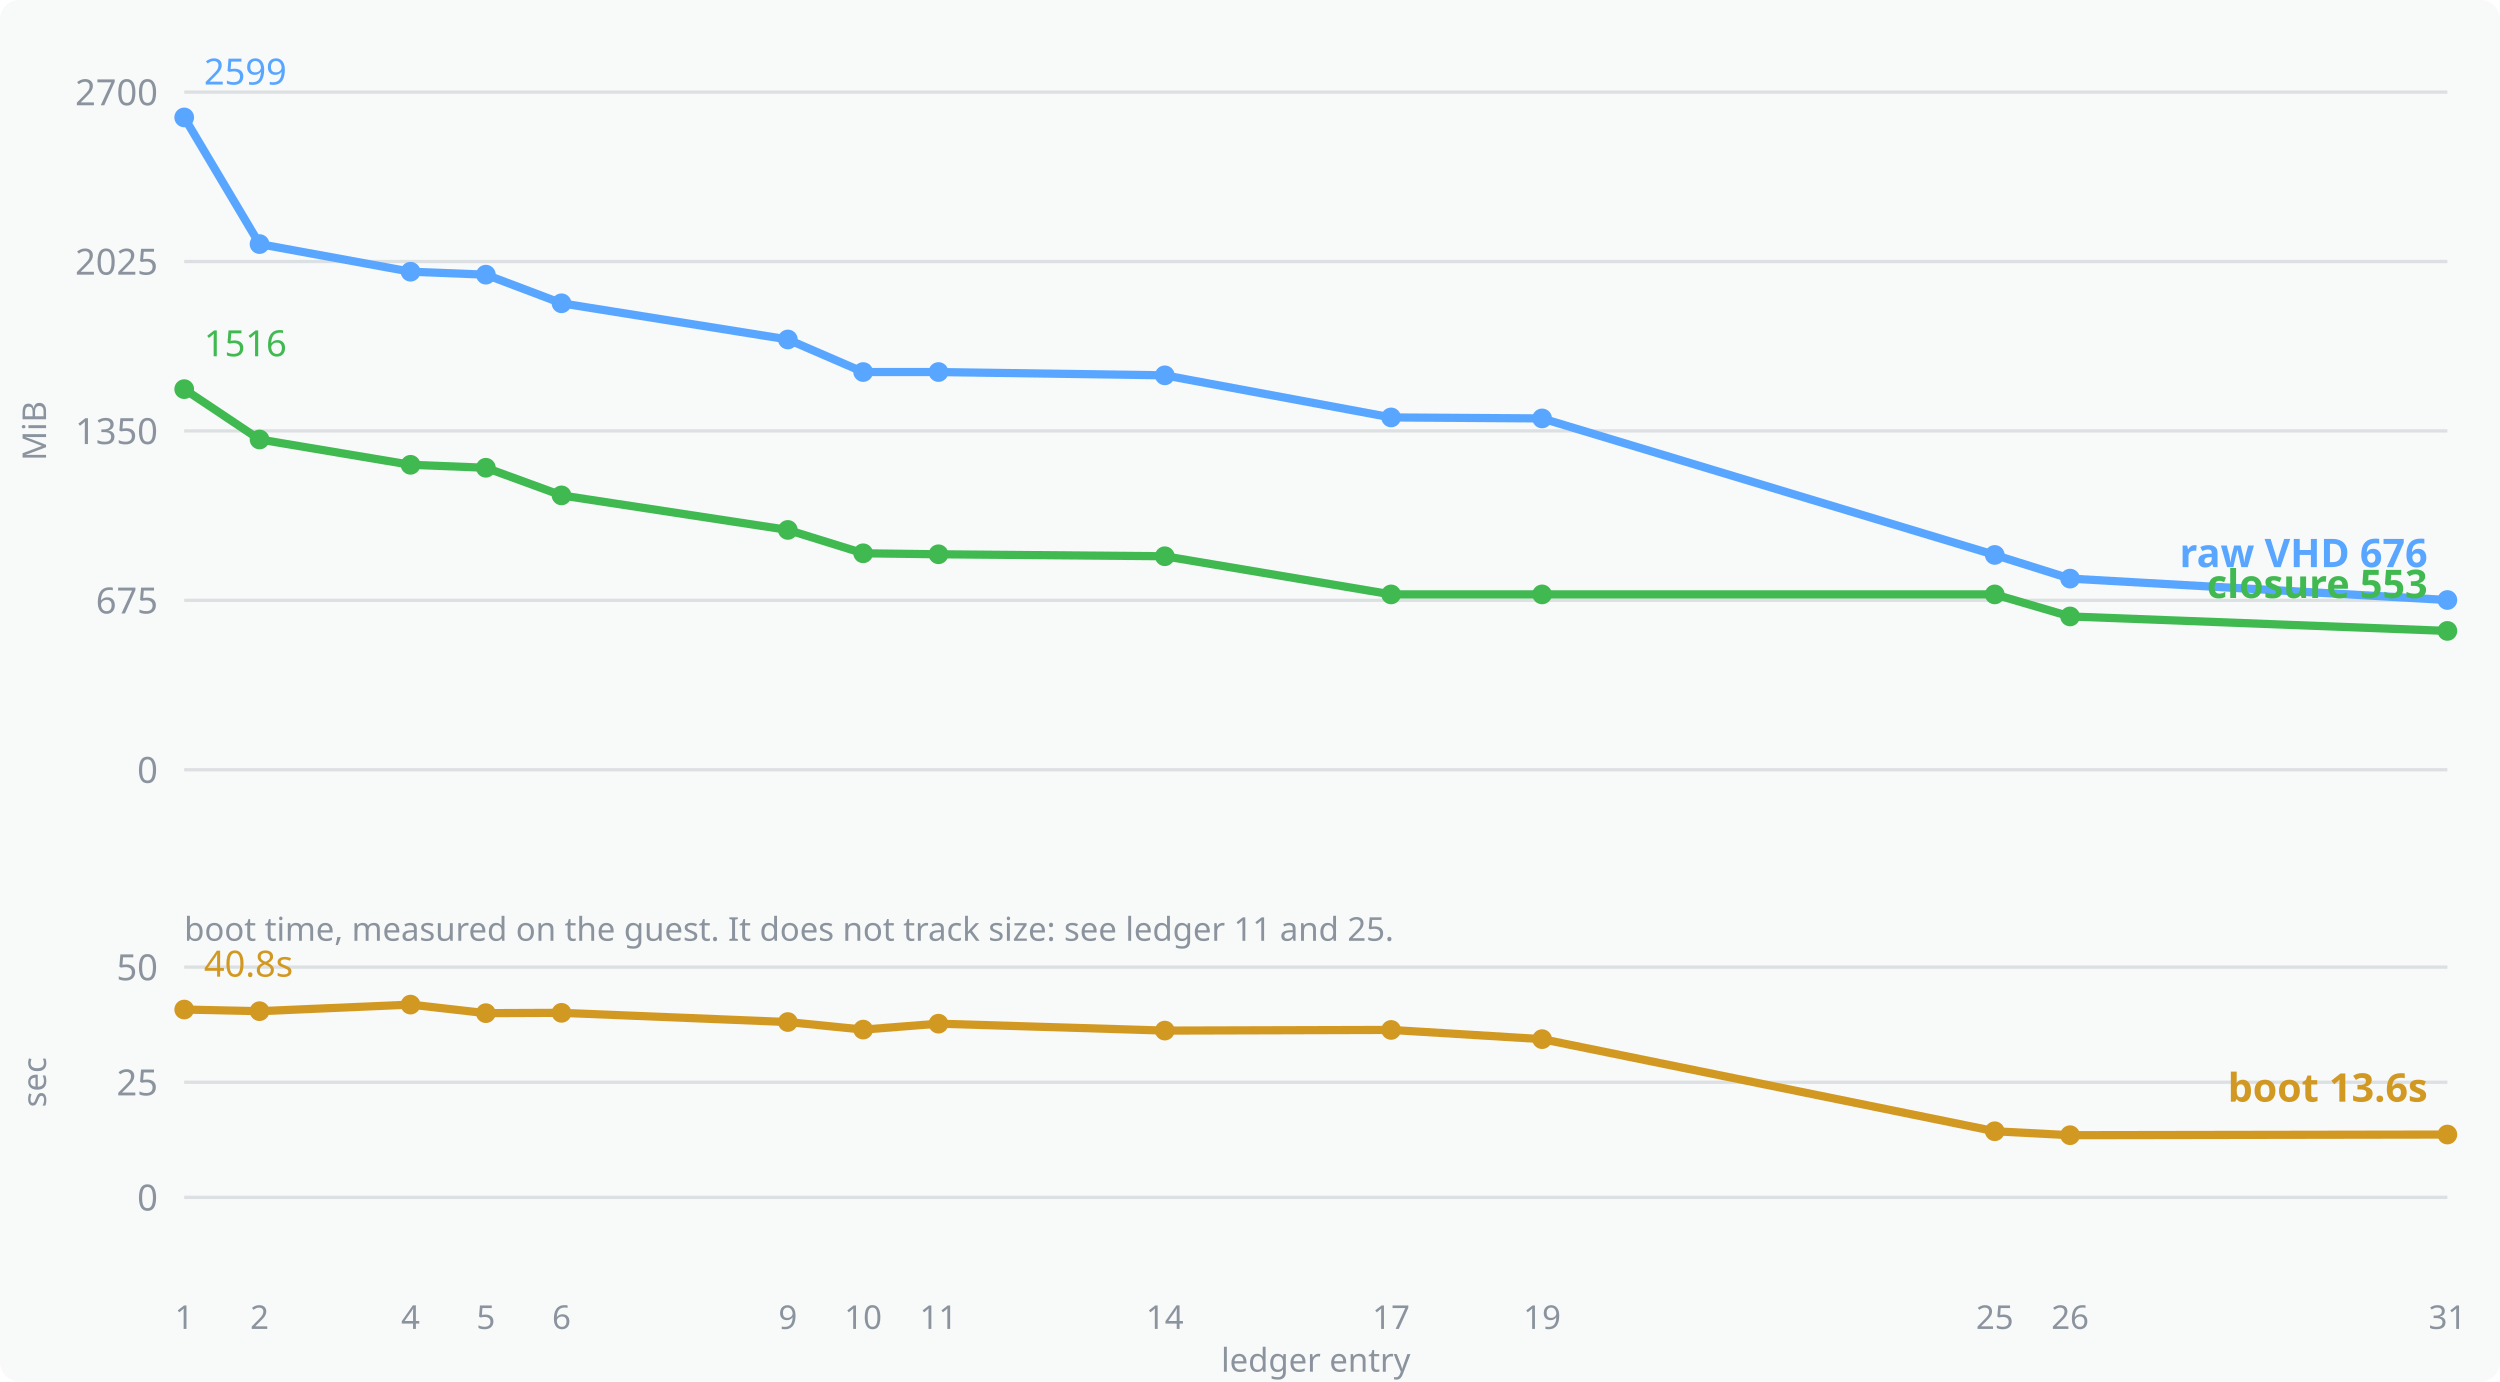
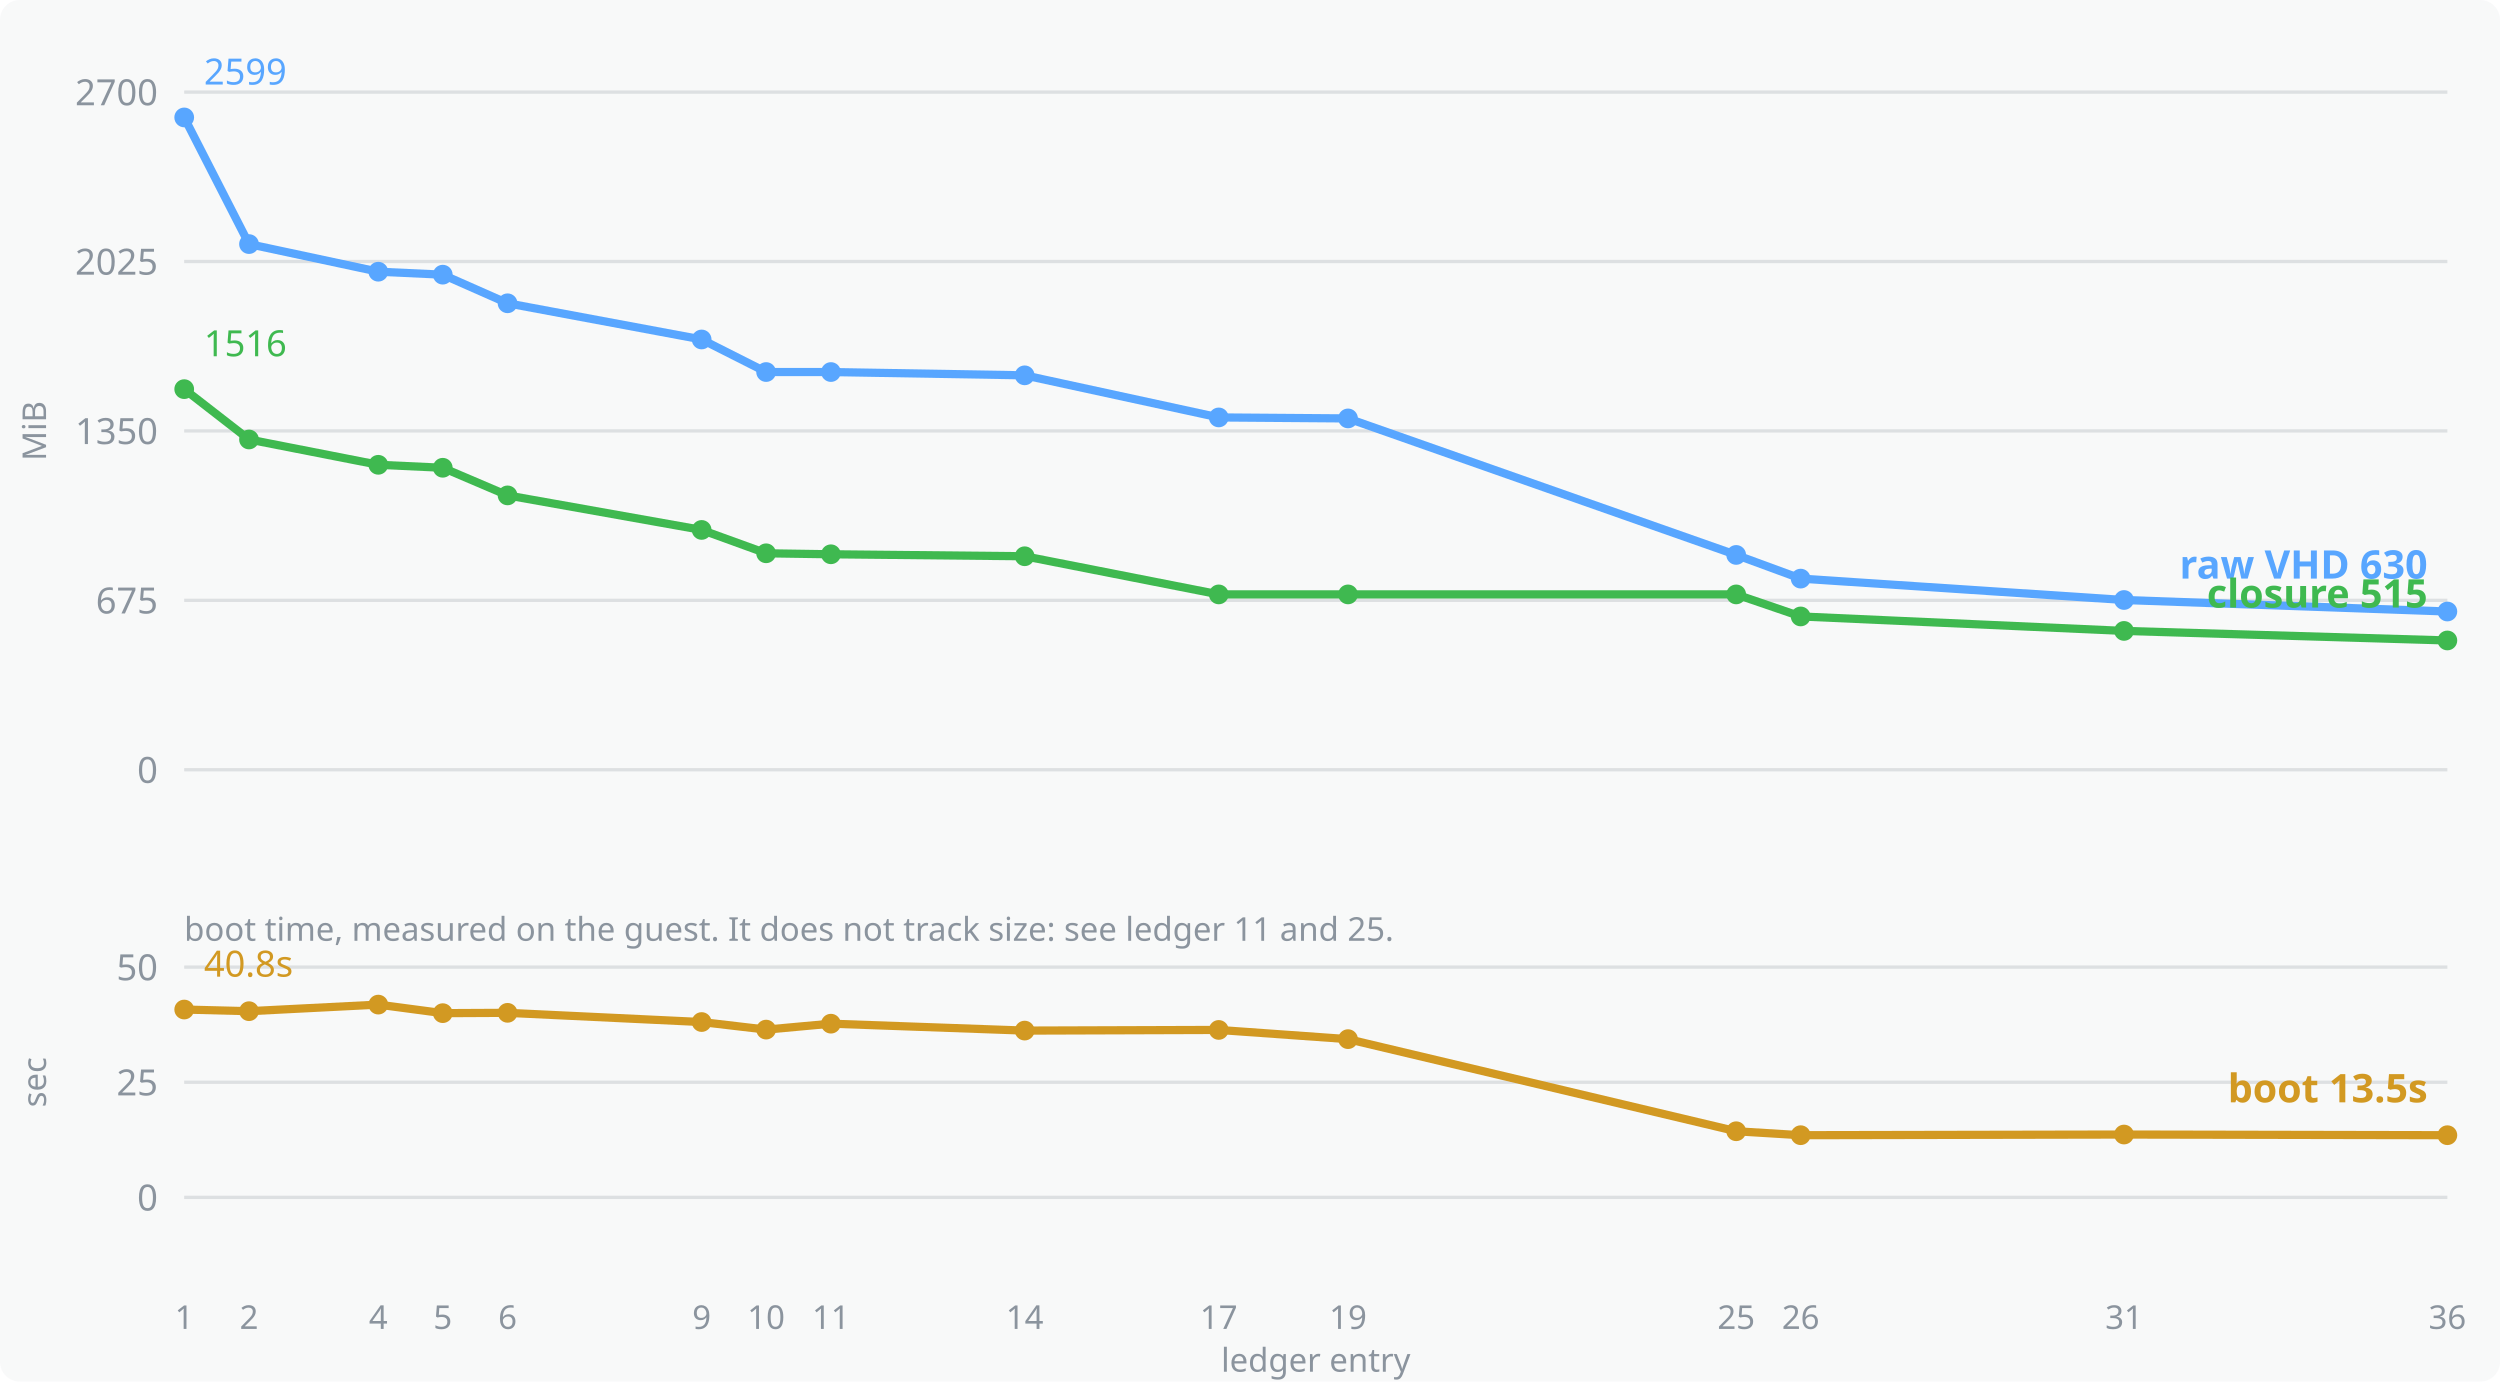
<svg xmlns="http://www.w3.org/2000/svg" viewBox="0 0 760 420" width="760" height="420" font-family="ui-sans-serif,system-ui,sans-serif">
  <rect width="760" height="420" fill="#8b949e" opacity="0.06" rx="6" />
  <line x1="56" y1="234.0" x2="744" y2="234.0" stroke="#8b949e40" stroke-width="1" />
  <text x="48" y="238.0" fill="#8b949e" font-size="11" text-anchor="end">0</text>
  <line x1="56" y1="182.5" x2="744" y2="182.5" stroke="#8b949e40" stroke-width="1" />
  <text x="48" y="186.5" fill="#8b949e" font-size="11" text-anchor="end">675</text>
  <line x1="56" y1="131.0" x2="744" y2="131.0" stroke="#8b949e40" stroke-width="1" />
  <text x="48" y="135.0" fill="#8b949e" font-size="11" text-anchor="end">1350</text>
  <line x1="56" y1="79.5" x2="744" y2="79.5" stroke="#8b949e40" stroke-width="1" />
  <text x="48" y="83.5" fill="#8b949e" font-size="11" text-anchor="end">2025</text>
  <line x1="56" y1="28.0" x2="744" y2="28.0" stroke="#8b949e40" stroke-width="1" />
  <text x="48" y="32.0" fill="#8b949e" font-size="11" text-anchor="end">2700</text>
  <text x="14" y="131.0" fill="#8b949e" font-size="10" text-anchor="middle" transform="rotate(-90 14 131.0)">MiB</text>
  <line x1="56" y1="364.0" x2="744" y2="364.0" stroke="#8b949e40" stroke-width="1" />
  <text x="48" y="368.0" fill="#8b949e" font-size="11" text-anchor="end">0</text>
  <line x1="56" y1="329.0" x2="744" y2="329.0" stroke="#8b949e40" stroke-width="1" />
  <text x="48" y="333.0" fill="#8b949e" font-size="11" text-anchor="end">25</text>
  <line x1="56" y1="294.0" x2="744" y2="294.0" stroke="#8b949e40" stroke-width="1" />
  <text x="48" y="298.0" fill="#8b949e" font-size="11" text-anchor="end">50</text>
  <text x="14" y="329.0" fill="#8b949e" font-size="10" text-anchor="middle" transform="rotate(-90 14 329.0)">sec</text>
  <text x="56" y="286" fill="#8b949e" font-size="10">boot time, measured on the guest. It does not track size: see ledger 11 and 25.</text>
  <text x="56.0" y="404" fill="#8b949e" font-size="10" text-anchor="middle">1</text>
-   <text x="78.9" y="404" fill="#8b949e" font-size="10" text-anchor="middle">2</text>
-   <text x="124.8" y="404" fill="#8b949e" font-size="10" text-anchor="middle">4</text>
-   <text x="147.7" y="404" fill="#8b949e" font-size="10" text-anchor="middle">5</text>
-   <text x="170.7" y="404" fill="#8b949e" font-size="10" text-anchor="middle">6</text>
-   <text x="239.5" y="404" fill="#8b949e" font-size="10" text-anchor="middle">9</text>
-   <text x="262.4" y="404" fill="#8b949e" font-size="10" text-anchor="middle">10</text>
-   <text x="285.3" y="404" fill="#8b949e" font-size="10" text-anchor="middle">11</text>
-   <text x="354.1" y="404" fill="#8b949e" font-size="10" text-anchor="middle">14</text>
-   <text x="422.9" y="404" fill="#8b949e" font-size="10" text-anchor="middle">17</text>
-   <text x="468.8" y="404" fill="#8b949e" font-size="10" text-anchor="middle">19</text>
-   <text x="606.4" y="404" fill="#8b949e" font-size="10" text-anchor="middle">25</text>
-   <text x="629.3" y="404" fill="#8b949e" font-size="10" text-anchor="middle">26</text>
-   <text x="744.0" y="404" fill="#8b949e" font-size="10" text-anchor="middle">31</text>
+   <text x="75.7" y="404" fill="#8b949e" font-size="10" text-anchor="middle">2</text>
+   <text x="115.0" y="404" fill="#8b949e" font-size="10" text-anchor="middle">4</text>
+   <text x="134.6" y="404" fill="#8b949e" font-size="10" text-anchor="middle">5</text>
+   <text x="154.3" y="404" fill="#8b949e" font-size="10" text-anchor="middle">6</text>
+   <text x="213.3" y="404" fill="#8b949e" font-size="10" text-anchor="middle">9</text>
+   <text x="232.9" y="404" fill="#8b949e" font-size="10" text-anchor="middle">10</text>
+   <text x="252.6" y="404" fill="#8b949e" font-size="10" text-anchor="middle">11</text>
+   <text x="311.5" y="404" fill="#8b949e" font-size="10" text-anchor="middle">14</text>
+   <text x="370.5" y="404" fill="#8b949e" font-size="10" text-anchor="middle">17</text>
+   <text x="409.8" y="404" fill="#8b949e" font-size="10" text-anchor="middle">19</text>
+   <text x="527.8" y="404" fill="#8b949e" font-size="10" text-anchor="middle">25</text>
+   <text x="547.4" y="404" fill="#8b949e" font-size="10" text-anchor="middle">26</text>
+   <text x="645.7" y="404" fill="#8b949e" font-size="10" text-anchor="middle">31</text>
+   <text x="744.0" y="404" fill="#8b949e" font-size="10" text-anchor="middle">36</text>
  <text x="400.0" y="417" fill="#8b949e" font-size="10" text-anchor="middle">ledger entry</text>
-   <path d="M56.0,35.7 L78.9,74.2 L124.8,82.6 L147.7,83.5 L170.7,92.2 L239.5,103.2 L262.4,113.1 L285.3,113.1 L354.1,114.1 L422.9,126.9 L468.8,127.2 L606.4,168.7 L629.3,175.9 L744.0,182.4" fill="none" stroke="#58a6ff" stroke-width="2.5" stroke-linejoin="round" stroke-linecap="round" />
+   <path d="M56.0,35.7 L75.7,74.2 L115.0,82.6 L134.6,83.5 L154.3,92.2 L213.3,103.2 L232.9,113.1 L252.6,113.1 L311.5,114.1 L370.5,126.9 L409.8,127.2 L527.8,168.7 L547.4,175.9 L645.7,182.4 L744.0,185.9" fill="none" stroke="#58a6ff" stroke-width="2.5" stroke-linejoin="round" stroke-linecap="round" />
  <circle cx="56.0" cy="35.7" r="3" fill="#58a6ff" />
-   <circle cx="78.9" cy="74.2" r="3" fill="#58a6ff" />
-   <circle cx="124.8" cy="82.6" r="3" fill="#58a6ff" />
-   <circle cx="147.7" cy="83.5" r="3" fill="#58a6ff" />
-   <circle cx="170.7" cy="92.2" r="3" fill="#58a6ff" />
-   <circle cx="239.5" cy="103.2" r="3" fill="#58a6ff" />
-   <circle cx="262.4" cy="113.1" r="3" fill="#58a6ff" />
-   <circle cx="285.3" cy="113.1" r="3" fill="#58a6ff" />
-   <circle cx="354.1" cy="114.1" r="3" fill="#58a6ff" />
-   <circle cx="422.9" cy="126.9" r="3" fill="#58a6ff" />
-   <circle cx="468.8" cy="127.2" r="3" fill="#58a6ff" />
-   <circle cx="606.4" cy="168.7" r="3" fill="#58a6ff" />
-   <circle cx="629.3" cy="175.9" r="3" fill="#58a6ff" />
-   <circle cx="744.0" cy="182.4" r="3" fill="#58a6ff" />
-   <path d="M56.0,118.3 L78.9,133.6 L124.8,141.3 L147.7,142.2 L170.7,150.6 L239.5,161.1 L262.4,168.2 L285.3,168.5 L354.1,169.1 L422.9,180.7 L468.8,180.7 L606.4,180.7 L629.3,187.4 L744.0,191.8" fill="none" stroke="#3fb950" stroke-width="2.5" stroke-linejoin="round" stroke-linecap="round" />
+   <circle cx="75.7" cy="74.2" r="3" fill="#58a6ff" />
+   <circle cx="115.0" cy="82.6" r="3" fill="#58a6ff" />
+   <circle cx="134.6" cy="83.5" r="3" fill="#58a6ff" />
+   <circle cx="154.3" cy="92.2" r="3" fill="#58a6ff" />
+   <circle cx="213.3" cy="103.2" r="3" fill="#58a6ff" />
+   <circle cx="232.9" cy="113.1" r="3" fill="#58a6ff" />
+   <circle cx="252.6" cy="113.1" r="3" fill="#58a6ff" />
+   <circle cx="311.5" cy="114.1" r="3" fill="#58a6ff" />
+   <circle cx="370.5" cy="126.9" r="3" fill="#58a6ff" />
+   <circle cx="409.8" cy="127.2" r="3" fill="#58a6ff" />
+   <circle cx="527.8" cy="168.7" r="3" fill="#58a6ff" />
+   <circle cx="547.4" cy="175.9" r="3" fill="#58a6ff" />
+   <circle cx="645.7" cy="182.4" r="3" fill="#58a6ff" />
+   <circle cx="744.0" cy="185.9" r="3" fill="#58a6ff" />
+   <path d="M56.0,118.3 L75.7,133.6 L115.0,141.3 L134.6,142.2 L154.3,150.6 L213.3,161.1 L232.9,168.2 L252.6,168.5 L311.5,169.1 L370.5,180.7 L409.8,180.7 L527.8,180.7 L547.4,187.4 L645.7,191.8 L744.0,194.7" fill="none" stroke="#3fb950" stroke-width="2.5" stroke-linejoin="round" stroke-linecap="round" />
  <circle cx="56.0" cy="118.3" r="3" fill="#3fb950" />
-   <circle cx="78.9" cy="133.6" r="3" fill="#3fb950" />
-   <circle cx="124.8" cy="141.3" r="3" fill="#3fb950" />
-   <circle cx="147.7" cy="142.2" r="3" fill="#3fb950" />
-   <circle cx="170.7" cy="150.6" r="3" fill="#3fb950" />
-   <circle cx="239.5" cy="161.1" r="3" fill="#3fb950" />
-   <circle cx="262.4" cy="168.2" r="3" fill="#3fb950" />
-   <circle cx="285.3" cy="168.5" r="3" fill="#3fb950" />
-   <circle cx="354.1" cy="169.1" r="3" fill="#3fb950" />
-   <circle cx="422.9" cy="180.7" r="3" fill="#3fb950" />
-   <circle cx="468.8" cy="180.7" r="3" fill="#3fb950" />
-   <circle cx="606.4" cy="180.7" r="3" fill="#3fb950" />
-   <circle cx="629.3" cy="187.4" r="3" fill="#3fb950" />
-   <circle cx="744.0" cy="191.8" r="3" fill="#3fb950" />
-   <path d="M56.0,306.9 L78.9,307.4 L124.8,305.4 L147.7,308.0 L170.7,307.9 L239.5,310.7 L262.4,313.0 L285.3,311.2 L354.1,313.3 L422.9,313.1 L468.8,315.9 L606.4,343.9 L629.3,345.1 L744.0,344.9" fill="none" stroke="#d29922" stroke-width="2.5" stroke-linejoin="round" stroke-linecap="round" />
+   <circle cx="75.7" cy="133.6" r="3" fill="#3fb950" />
+   <circle cx="115.0" cy="141.3" r="3" fill="#3fb950" />
+   <circle cx="134.6" cy="142.2" r="3" fill="#3fb950" />
+   <circle cx="154.3" cy="150.6" r="3" fill="#3fb950" />
+   <circle cx="213.3" cy="161.1" r="3" fill="#3fb950" />
+   <circle cx="232.9" cy="168.2" r="3" fill="#3fb950" />
+   <circle cx="252.6" cy="168.5" r="3" fill="#3fb950" />
+   <circle cx="311.5" cy="169.1" r="3" fill="#3fb950" />
+   <circle cx="370.5" cy="180.7" r="3" fill="#3fb950" />
+   <circle cx="409.8" cy="180.7" r="3" fill="#3fb950" />
+   <circle cx="527.8" cy="180.7" r="3" fill="#3fb950" />
+   <circle cx="547.4" cy="187.4" r="3" fill="#3fb950" />
+   <circle cx="645.7" cy="191.8" r="3" fill="#3fb950" />
+   <circle cx="744.0" cy="194.7" r="3" fill="#3fb950" />
+   <path d="M56.0,306.9 L75.7,307.4 L115.0,305.4 L134.6,308.0 L154.3,307.9 L213.3,310.7 L232.9,313.0 L252.6,311.2 L311.5,313.3 L370.5,313.1 L409.8,315.9 L527.8,343.9 L547.4,345.1 L645.7,344.9 L744.0,345.1" fill="none" stroke="#d29922" stroke-width="2.5" stroke-linejoin="round" stroke-linecap="round" />
  <circle cx="56.0" cy="306.9" r="3" fill="#d29922" />
-   <circle cx="78.9" cy="307.4" r="3" fill="#d29922" />
-   <circle cx="124.8" cy="305.4" r="3" fill="#d29922" />
-   <circle cx="147.7" cy="308.0" r="3" fill="#d29922" />
-   <circle cx="170.7" cy="307.9" r="3" fill="#d29922" />
-   <circle cx="239.5" cy="310.7" r="3" fill="#d29922" />
-   <circle cx="262.4" cy="313.0" r="3" fill="#d29922" />
-   <circle cx="285.3" cy="311.2" r="3" fill="#d29922" />
-   <circle cx="354.1" cy="313.3" r="3" fill="#d29922" />
-   <circle cx="422.9" cy="313.1" r="3" fill="#d29922" />
-   <circle cx="468.8" cy="315.9" r="3" fill="#d29922" />
-   <circle cx="606.4" cy="343.9" r="3" fill="#d29922" />
-   <circle cx="629.3" cy="345.1" r="3" fill="#d29922" />
-   <circle cx="744.0" cy="344.9" r="3" fill="#d29922" />
-   <text x="738.0" y="172.4" fill="#58a6ff" font-size="12" font-weight="600" text-anchor="end">raw VHD 676</text>
+   <circle cx="75.7" cy="307.4" r="3" fill="#d29922" />
+   <circle cx="115.0" cy="305.4" r="3" fill="#d29922" />
+   <circle cx="134.6" cy="308.0" r="3" fill="#d29922" />
+   <circle cx="154.3" cy="307.9" r="3" fill="#d29922" />
+   <circle cx="213.3" cy="310.7" r="3" fill="#d29922" />
+   <circle cx="232.9" cy="313.0" r="3" fill="#d29922" />
+   <circle cx="252.6" cy="311.2" r="3" fill="#d29922" />
+   <circle cx="311.5" cy="313.3" r="3" fill="#d29922" />
+   <circle cx="370.5" cy="313.1" r="3" fill="#d29922" />
+   <circle cx="409.8" cy="315.9" r="3" fill="#d29922" />
+   <circle cx="527.8" cy="343.9" r="3" fill="#d29922" />
+   <circle cx="547.4" cy="345.1" r="3" fill="#d29922" />
+   <circle cx="645.7" cy="344.9" r="3" fill="#d29922" />
+   <circle cx="744.0" cy="345.1" r="3" fill="#d29922" />
+   <text x="738.0" y="175.9" fill="#58a6ff" font-size="12" font-weight="600" text-anchor="end">raw VHD 630</text>
  <text x="62.0" y="25.7" fill="#58a6ff" font-size="11" text-anchor="start">2599</text>
-   <text x="738.0" y="181.8" fill="#3fb950" font-size="12" font-weight="600" text-anchor="end">closure 553</text>
+   <text x="738.0" y="184.7" fill="#3fb950" font-size="12" font-weight="600" text-anchor="end">closure 515</text>
  <text x="62.0" y="108.3" fill="#3fb950" font-size="11" text-anchor="start">1516</text>
-   <text x="738.0" y="334.9" fill="#d29922" font-size="12" font-weight="600" text-anchor="end">boot 13.6s</text>
+   <text x="738.0" y="335.1" fill="#d29922" font-size="12" font-weight="600" text-anchor="end">boot 13.5s</text>
  <text x="62.0" y="296.9" fill="#d29922" font-size="11" text-anchor="start">40.8s</text>
</svg>
